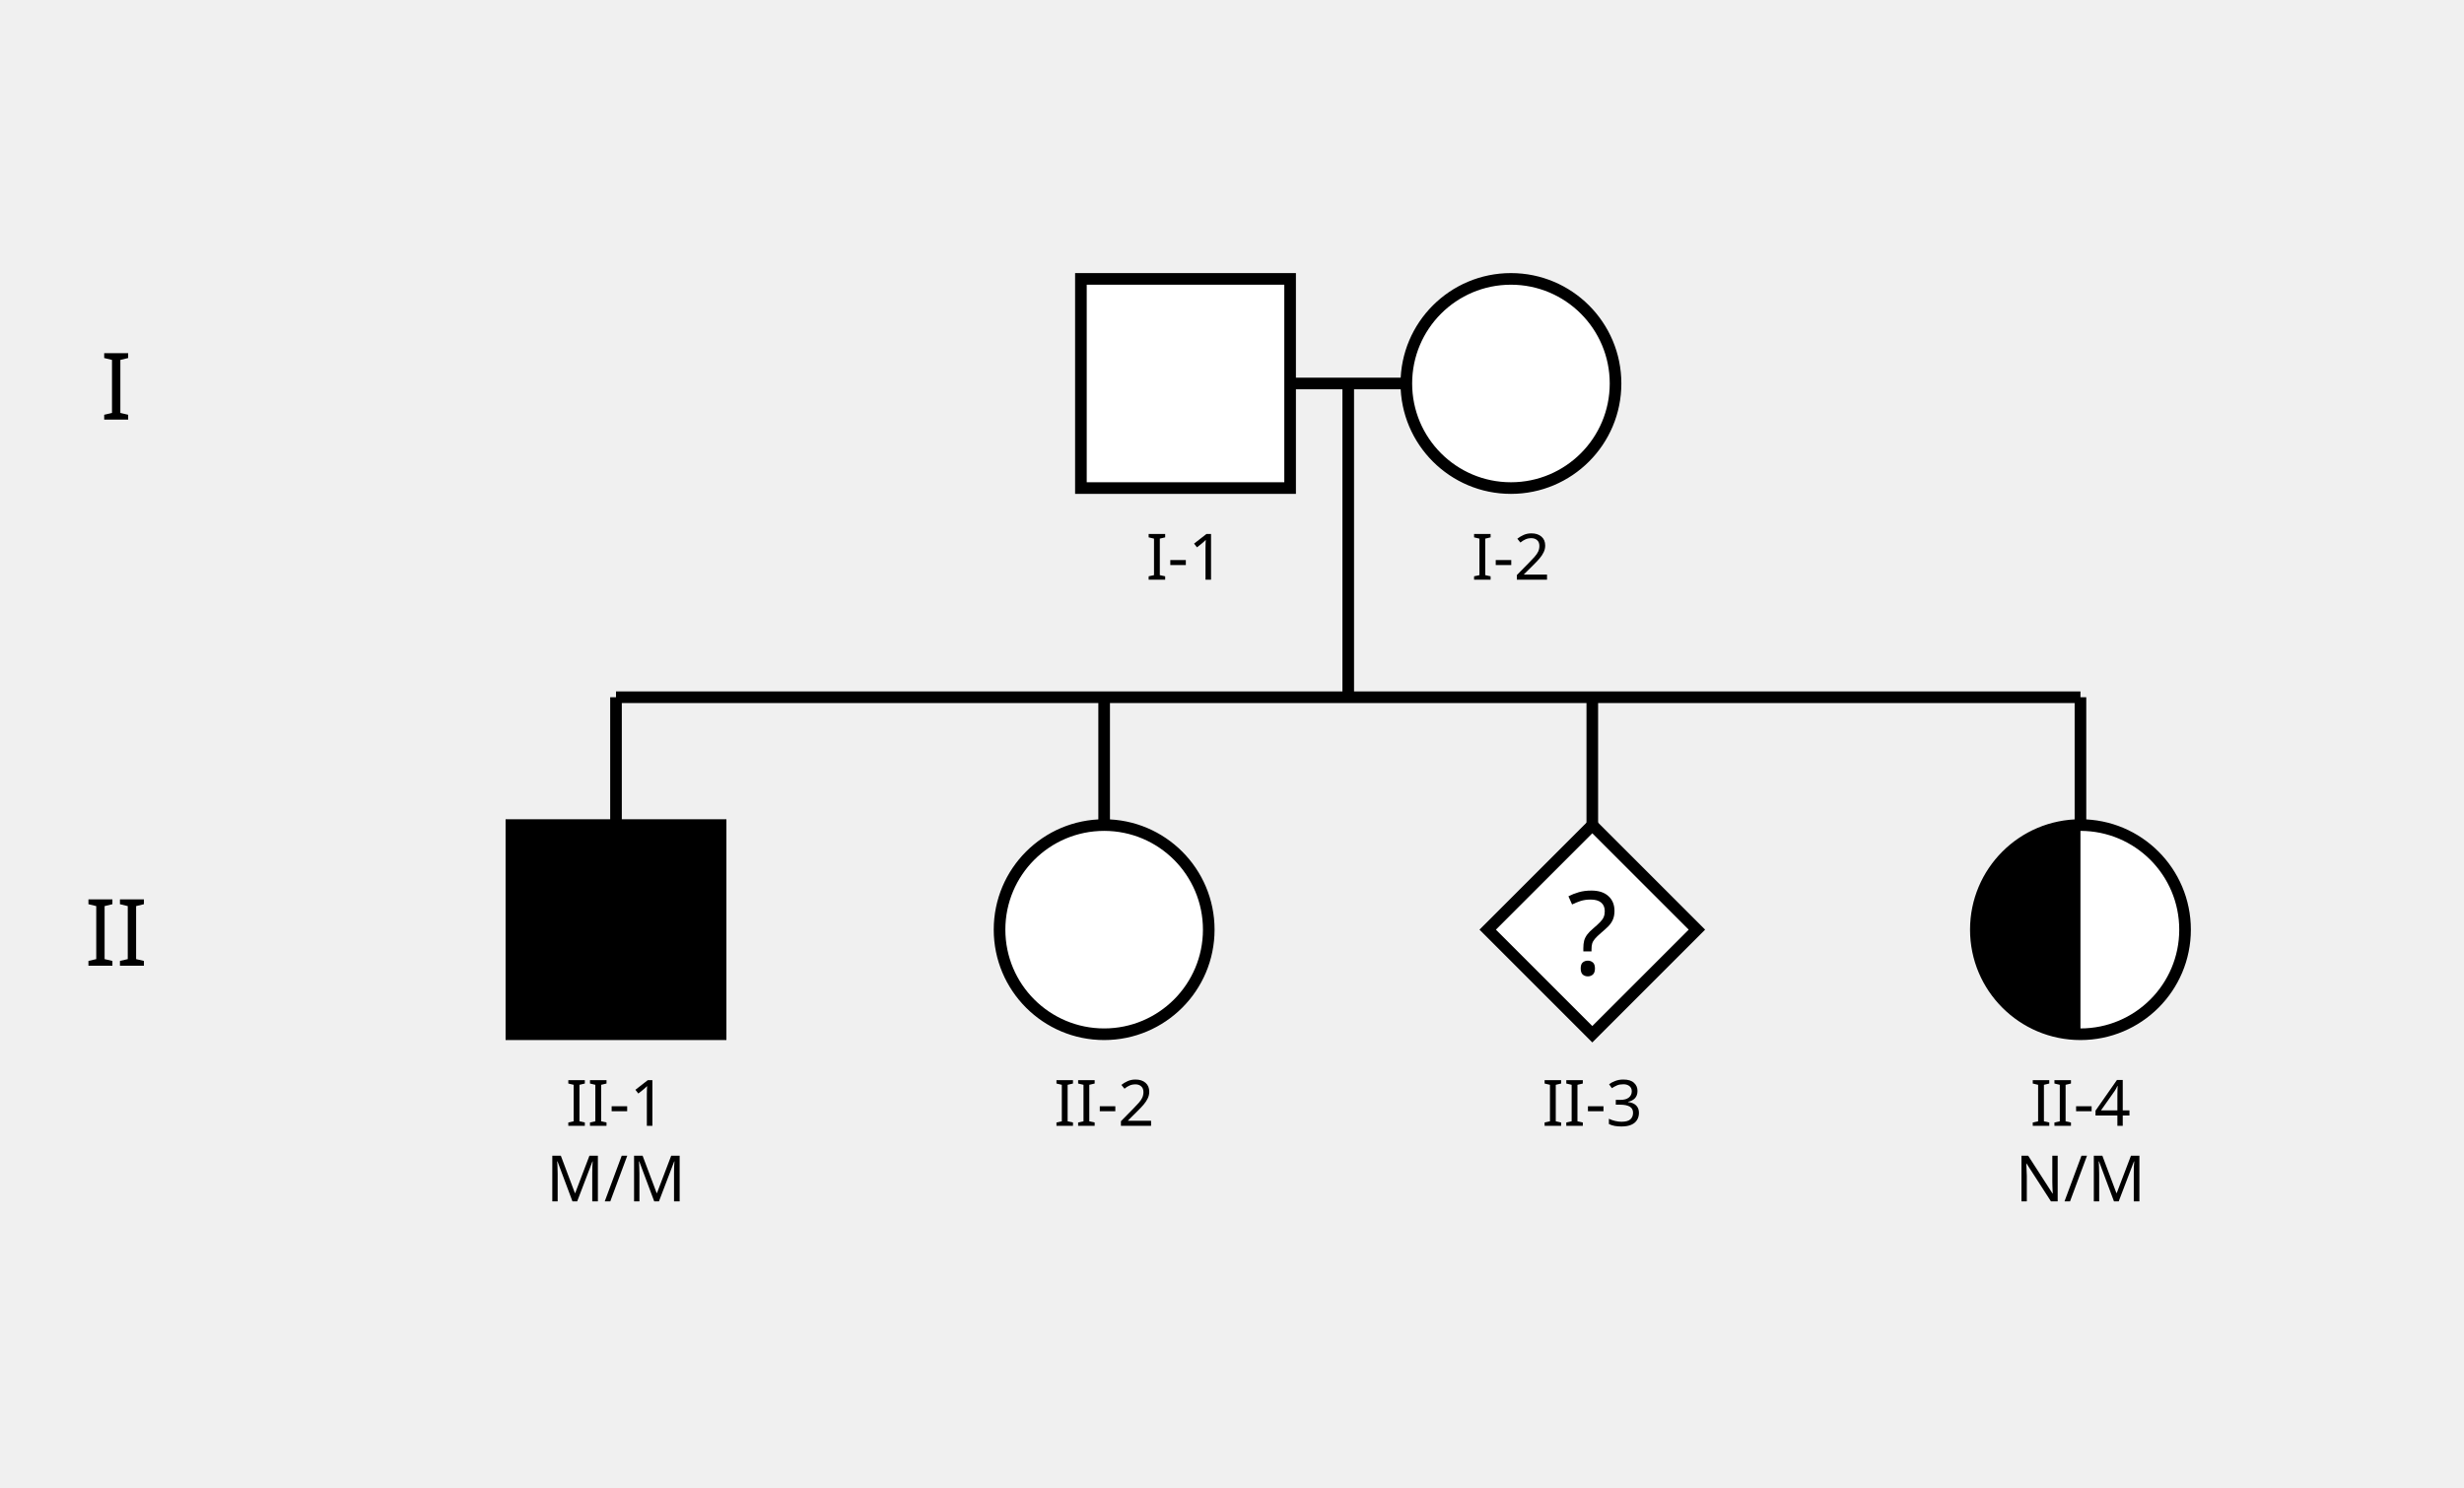
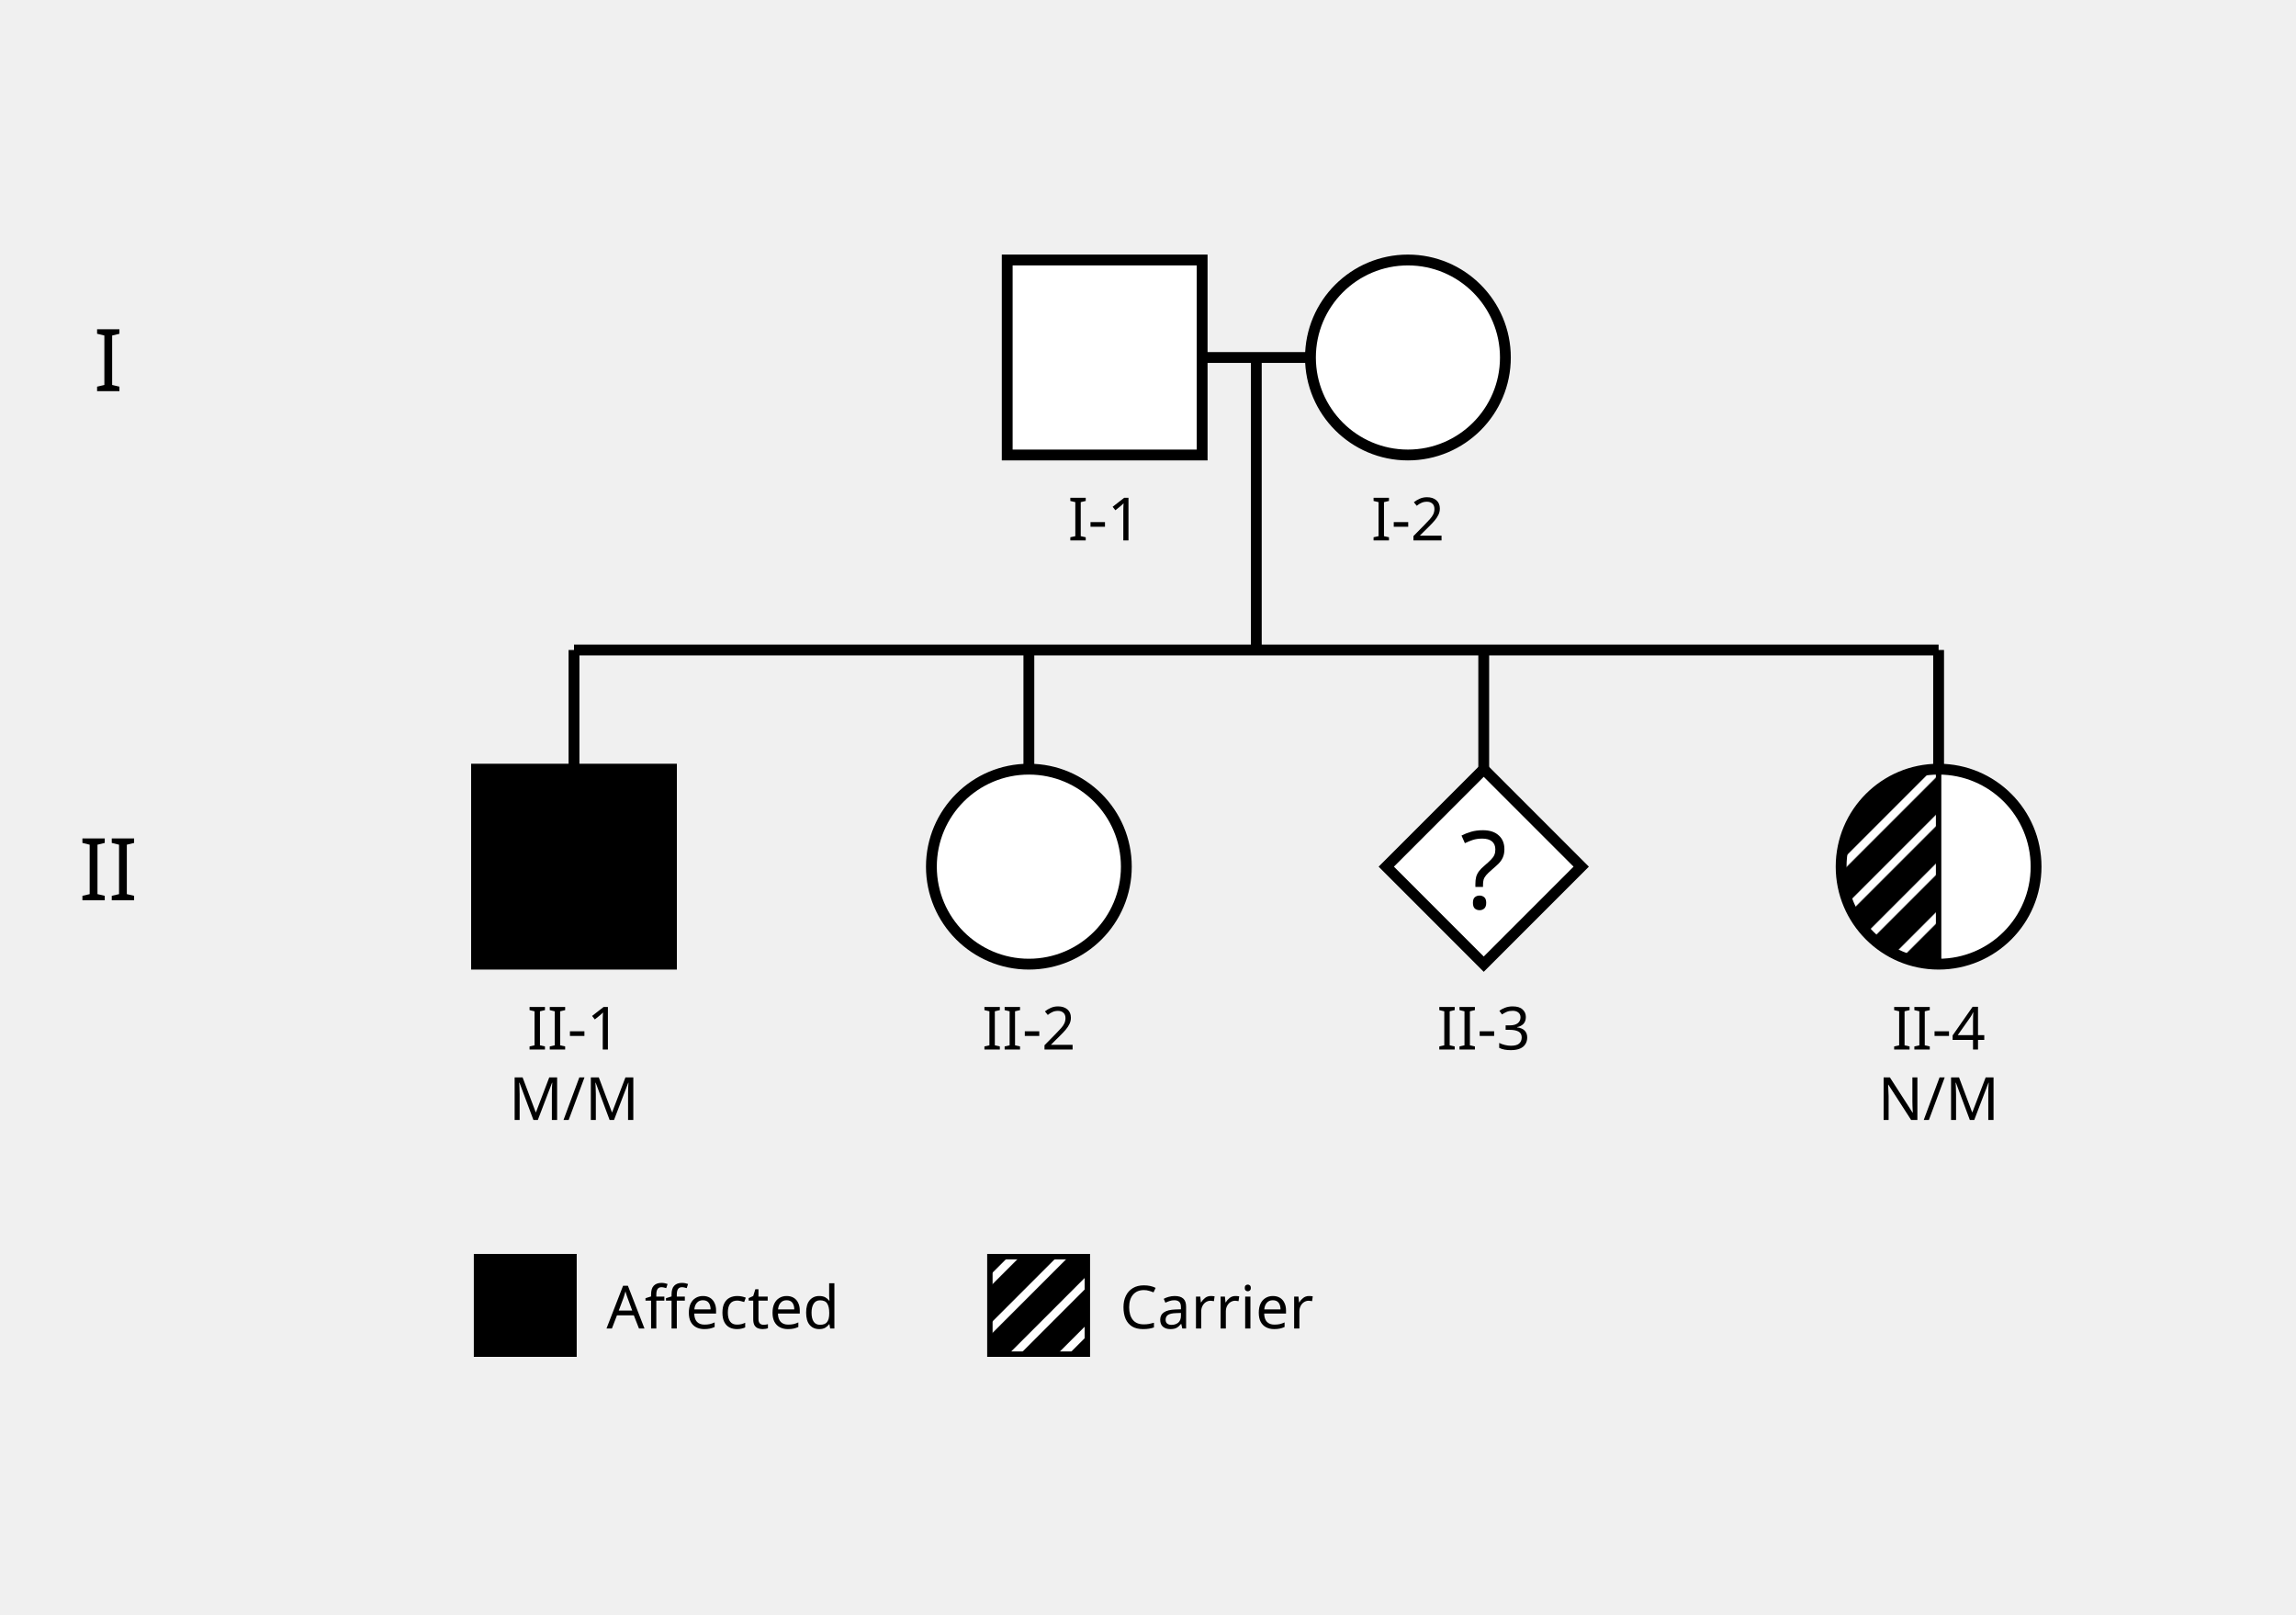
- <svg xmlns="http://www.w3.org/2000/svg" width="424" height="256" viewBox="0 0 424 256" class="pedigree" data-title="A sibship of four in birth order, mixed gender and status" data-conditions="[&quot;&quot;]">
+ <svg xmlns="http://www.w3.org/2000/svg" width="424" height="298" viewBox="0 0 424 298" class="pedigree" data-title="A sibship of four in birth order, mixed gender and status" data-conditions="[&quot;&quot;]">
+   <defs>
+     <pattern id="fill-affected-0" class="fill-pattern" data-condition="0" data-status="affected" width="8" height="8" patternUnits="userSpaceOnUse">
+       <rect class="tone" width="8" height="8" fill="#000000" />
+     </pattern>
+     <pattern id="fill-carrier-0" class="fill-pattern" data-condition="0" data-status="carrier" width="9" height="9" patternUnits="userSpaceOnUse">
+       <rect class="tone" width="9" height="9" fill="#000000" />
+       <path class="hatch" d="M-1.125,5.625L5.625,-1.125M3.375,10.125L10.125,3.375" fill="none" stroke="#ffffff" stroke-width="1.5" />
+     </pattern>
+   </defs>
  <g class="generation" data-generation="1">
    <text x="20" y="66" font-family="sans-serif" font-size="16" fill="#000000" text-anchor="middle" dominant-baseline="central">I</text>
  </g>
  <g class="generation" data-generation="2">
    <text x="20" y="160" font-family="sans-serif" font-size="16" fill="#000000" text-anchor="middle" dominant-baseline="central">II</text>
  </g>
  <g class="mating" data-partners="I-1 I-2">
    <line x1="222" y1="66" x2="242" y2="66" stroke="#000000" stroke-width="2" />
    <line class="hit" x1="222" y1="66" x2="242" y2="66" stroke="none" stroke-width="12" pointer-events="stroke" />
  </g>
  <g class="sibship" data-parents="I-1 I-2" data-children="II-1 II-2 II-3 II-4">
    <line x1="232" y1="66" x2="232" y2="120" stroke="#000000" stroke-width="2" />
    <line x1="106" y1="120" x2="358" y2="120" stroke="#000000" stroke-width="2" />
    <line x1="106" y1="120" x2="106" y2="142" stroke="#000000" stroke-width="2" />
    <line x1="190" y1="120" x2="190" y2="142" stroke="#000000" stroke-width="2" />
    <line x1="274" y1="120" x2="274" y2="142" stroke="#000000" stroke-width="2" />
    <line x1="358" y1="120" x2="358" y2="142" stroke="#000000" stroke-width="2" />
  </g>
  <g id="ind-I-1" class="individual" data-position="I-1" data-generation="1" data-index="1" data-gender="man">
    <rect class="backing" x="186" y="48" width="36" height="36" fill="#ffffff" />
    <rect class="symbol" x="186" y="48" width="36" height="36" fill="none" stroke="#000000" stroke-width="2" />
    <text class="label" x="204" y="95.5" font-family="sans-serif" font-size="11" fill="#000000" text-anchor="middle" dominant-baseline="central">I-1</text>
    <rect class="hit" x="186" y="48" width="36" height="66" fill="none" pointer-events="all" />
  </g>
  <g id="ind-I-2" class="individual" data-position="I-2" data-generation="1" data-index="2" data-gender="woman">
    <circle class="backing" cx="260" cy="66" r="18" fill="#ffffff" />
    <circle class="symbol" cx="260" cy="66" r="18" fill="none" stroke="#000000" stroke-width="2" />
    <text class="label" x="260" y="95.5" font-family="sans-serif" font-size="11" fill="#000000" text-anchor="middle" dominant-baseline="central">I-2</text>
    <rect class="hit" x="242" y="48" width="36" height="66" fill="none" pointer-events="all" />
  </g>
  <g id="ind-II-1" class="individual affected" data-position="II-1" data-generation="2" data-index="1" data-gender="man" data-condition-0="affected">
    <rect class="backing" x="88" y="142" width="36" height="36" fill="#ffffff" />
-     <rect class="fill" data-condition="0" x="88" y="142" width="36" height="36" fill="#000000" />
+     <rect class="fill" data-condition="0" data-status="affected" transform="translate(106 160)" x="-18" y="-18" width="36" height="36" fill="url(#fill-affected-0)" />
    <rect class="symbol" x="88" y="142" width="36" height="36" fill="none" stroke="#000000" stroke-width="2" />
    <text class="label" x="106" y="189.5" font-family="sans-serif" font-size="11" fill="#000000" text-anchor="middle" dominant-baseline="central">II-1</text>
    <text class="label" x="106" y="202.5" font-family="sans-serif" font-size="11" fill="#000000" text-anchor="middle" dominant-baseline="central">M/M</text>
    <rect class="hit" x="88" y="142" width="36" height="66" fill="none" pointer-events="all" />
  </g>
  <g id="ind-II-2" class="individual" data-position="II-2" data-generation="2" data-index="2" data-gender="woman">
    <circle class="backing" cx="190" cy="160" r="18" fill="#ffffff" />
    <circle class="symbol" cx="190" cy="160" r="18" fill="none" stroke="#000000" stroke-width="2" />
    <text class="label" x="190" y="189.5" font-family="sans-serif" font-size="11" fill="#000000" text-anchor="middle" dominant-baseline="central">II-2</text>
    <rect class="hit" x="172" y="142" width="36" height="66" fill="none" pointer-events="all" />
  </g>
  <g id="ind-II-3" class="individual unknown" data-position="II-3" data-generation="2" data-index="3" data-gender="unknown" data-condition-0="unknown">
    <polygon class="backing" points="274,142 292,160 274,178 256,160" fill="#ffffff" />
    <polygon class="symbol" points="274,142 292,160 274,178 256,160" fill="none" stroke="#000000" stroke-width="2" />
    <text class="mark unknown" x="274" y="160" font-family="sans-serif" font-size="20" fill="#000000" text-anchor="middle" dominant-baseline="central">?</text>
    <text class="label" x="274" y="189.5" font-family="sans-serif" font-size="11" fill="#000000" text-anchor="middle" dominant-baseline="central">II-3</text>
    <rect class="hit" x="256" y="142" width="36" height="66" fill="none" pointer-events="all" />
  </g>
  <g id="ind-II-4" class="individual carrier" data-position="II-4" data-generation="2" data-index="4" data-gender="woman" data-condition-0="carrier">
    <circle class="backing" cx="358" cy="160" r="18" fill="#ffffff" />
    <clipPath id="clip-II-4">
-       <circle cx="358" cy="160" r="18" fill="none" />
+       <circle cx="-4.5" cy="0" r="18" fill="none" />
    </clipPath>
-     <rect class="fill" data-condition="0" x="340" y="142" width="18" height="36" fill="#000000" clip-path="url(#clip-II-4)" />
+     <rect class="fill" data-condition="0" data-status="carrier" x="-22.5" y="-18" width="18" height="36" transform="translate(362.5 160)" fill="url(#fill-carrier-0)" clip-path="url(#clip-II-4)" />
+     <line class="divider" x1="358" y1="142" x2="358" y2="178" stroke="#000000" stroke-width="1" />
    <circle class="symbol" cx="358" cy="160" r="18" fill="none" stroke="#000000" stroke-width="2" />
    <text class="label" x="358" y="189.5" font-family="sans-serif" font-size="11" fill="#000000" text-anchor="middle" dominant-baseline="central">II-4</text>
    <text class="label" x="358" y="202.5" font-family="sans-serif" font-size="11" fill="#000000" text-anchor="middle" dominant-baseline="central">N/M</text>
    <rect class="hit" x="340" y="142" width="36" height="66" fill="none" pointer-events="all" />
  </g>
+   <g id="key" class="key">
+     <g id="key-affected-0" class="key-entry" data-condition="0" data-status="affected">
+       <rect class="swatch" x="-9" y="-9" width="18" height="18" transform="translate(97 241)" fill="url(#fill-affected-0)" stroke="#000000" stroke-width="1" />
+       <text class="key-label" x="112" y="241" font-family="sans-serif" font-size="11" fill="#000000" text-anchor="start" dominant-baseline="central">Affected</text>
+     </g>
+     <g id="key-carrier-0" class="key-entry" data-condition="0" data-status="carrier">
+       <rect class="swatch" x="-9" y="-9" width="18" height="18" transform="translate(191.8 241)" fill="url(#fill-carrier-0)" stroke="#000000" stroke-width="1" />
+       <text class="key-label" x="206.8" y="241" font-family="sans-serif" font-size="11" fill="#000000" text-anchor="start" dominant-baseline="central">Carrier</text>
+     </g>
+   </g>
</svg>
